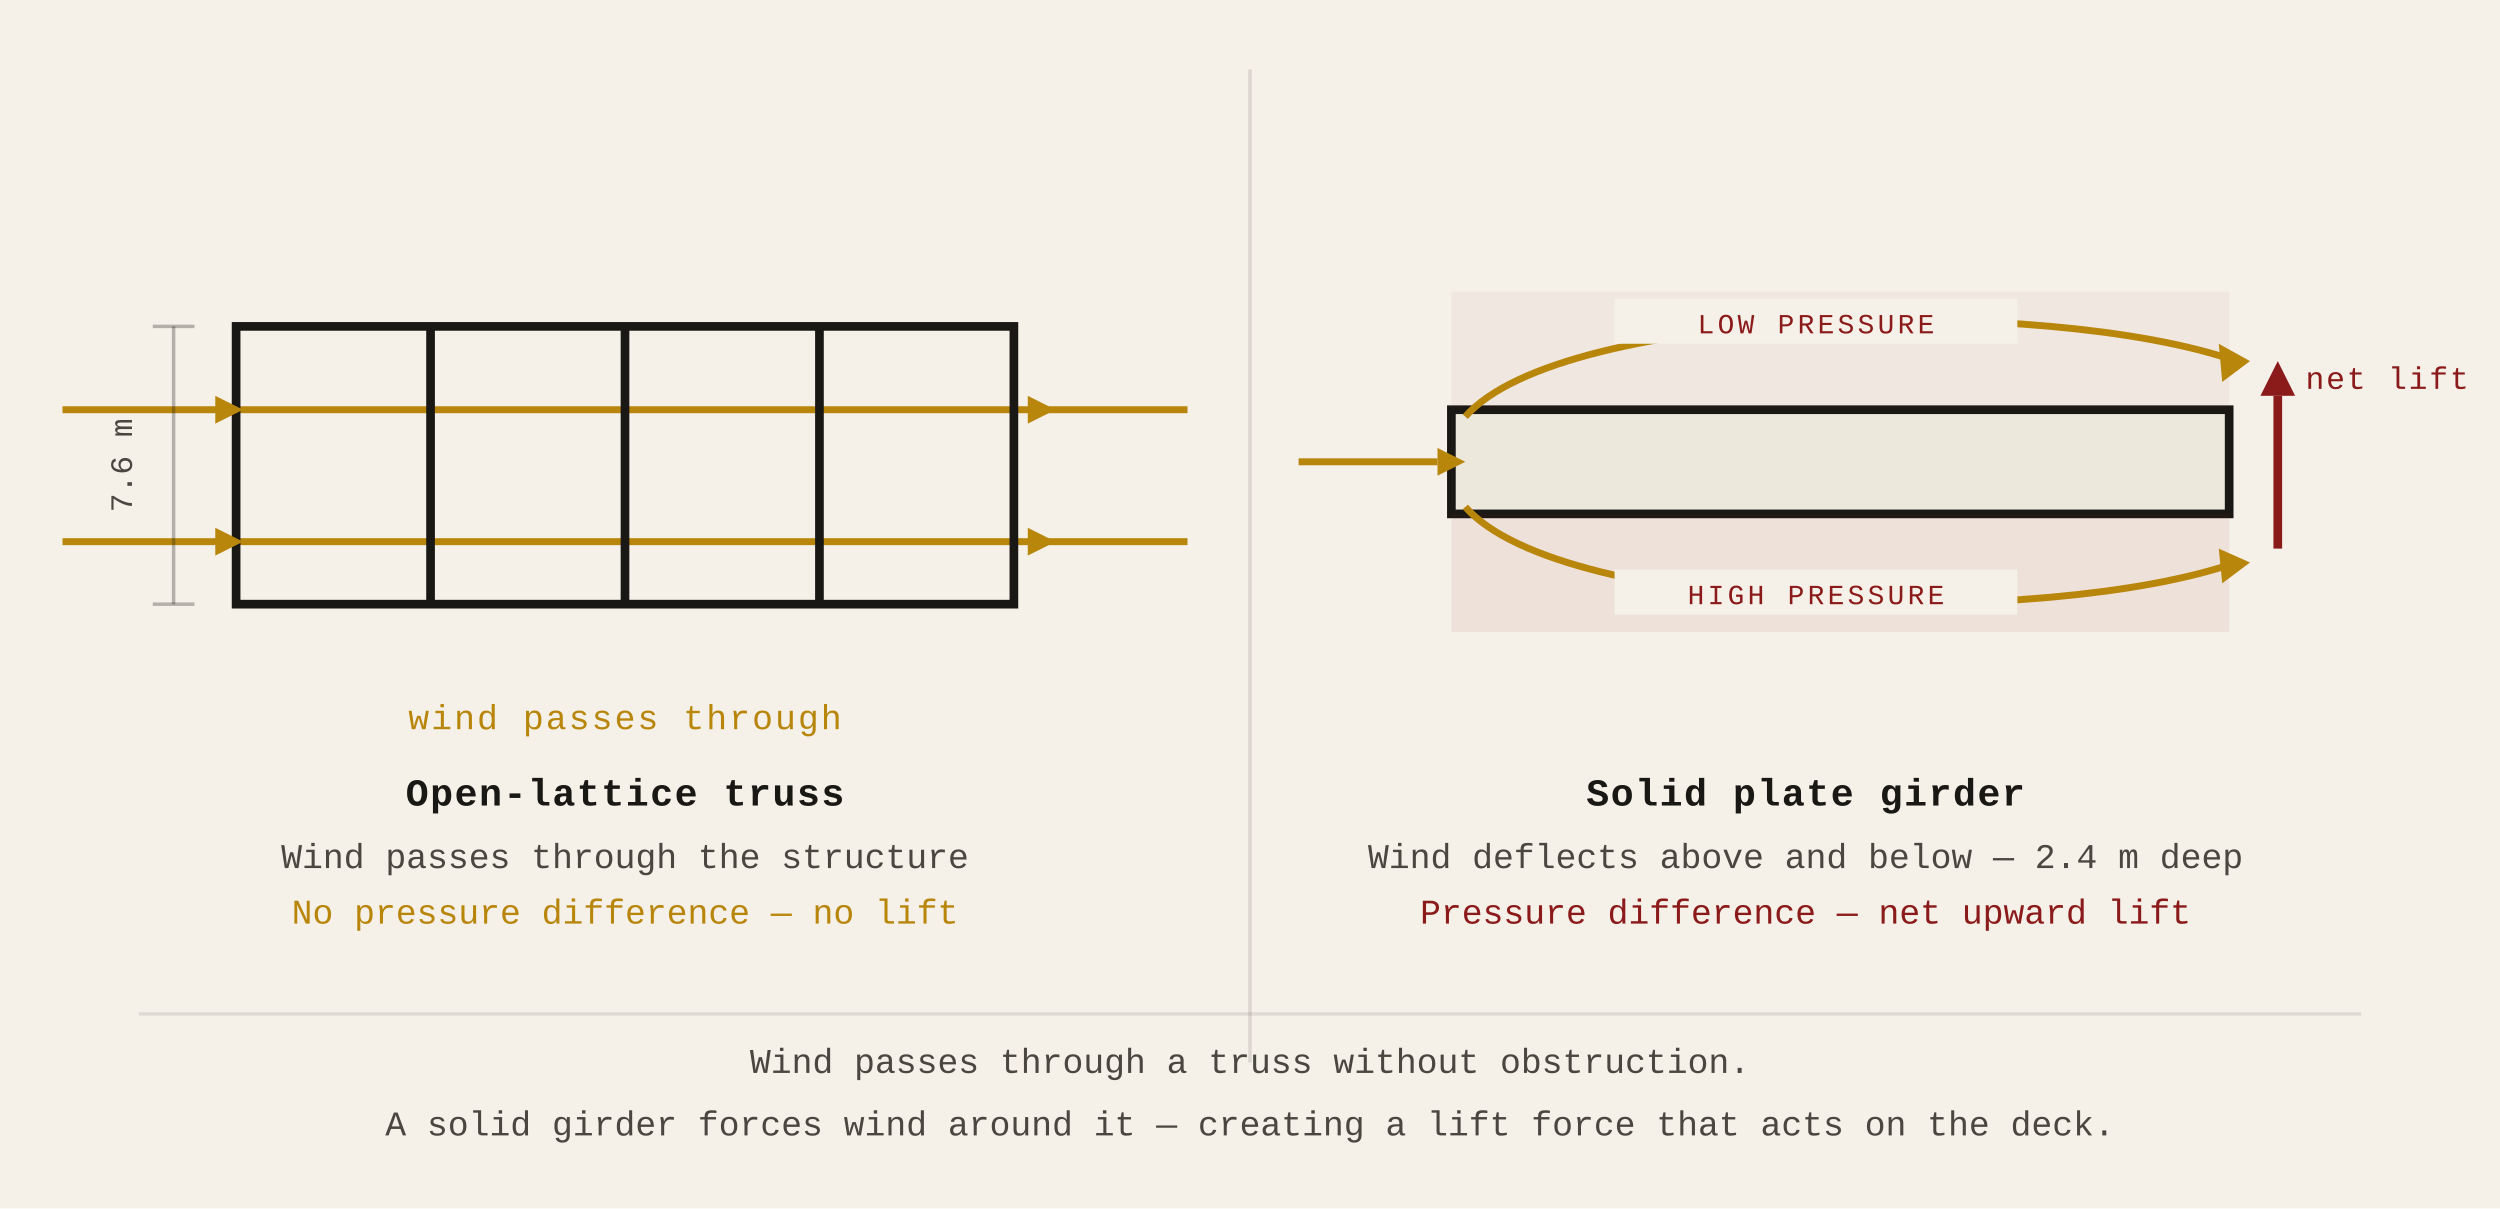
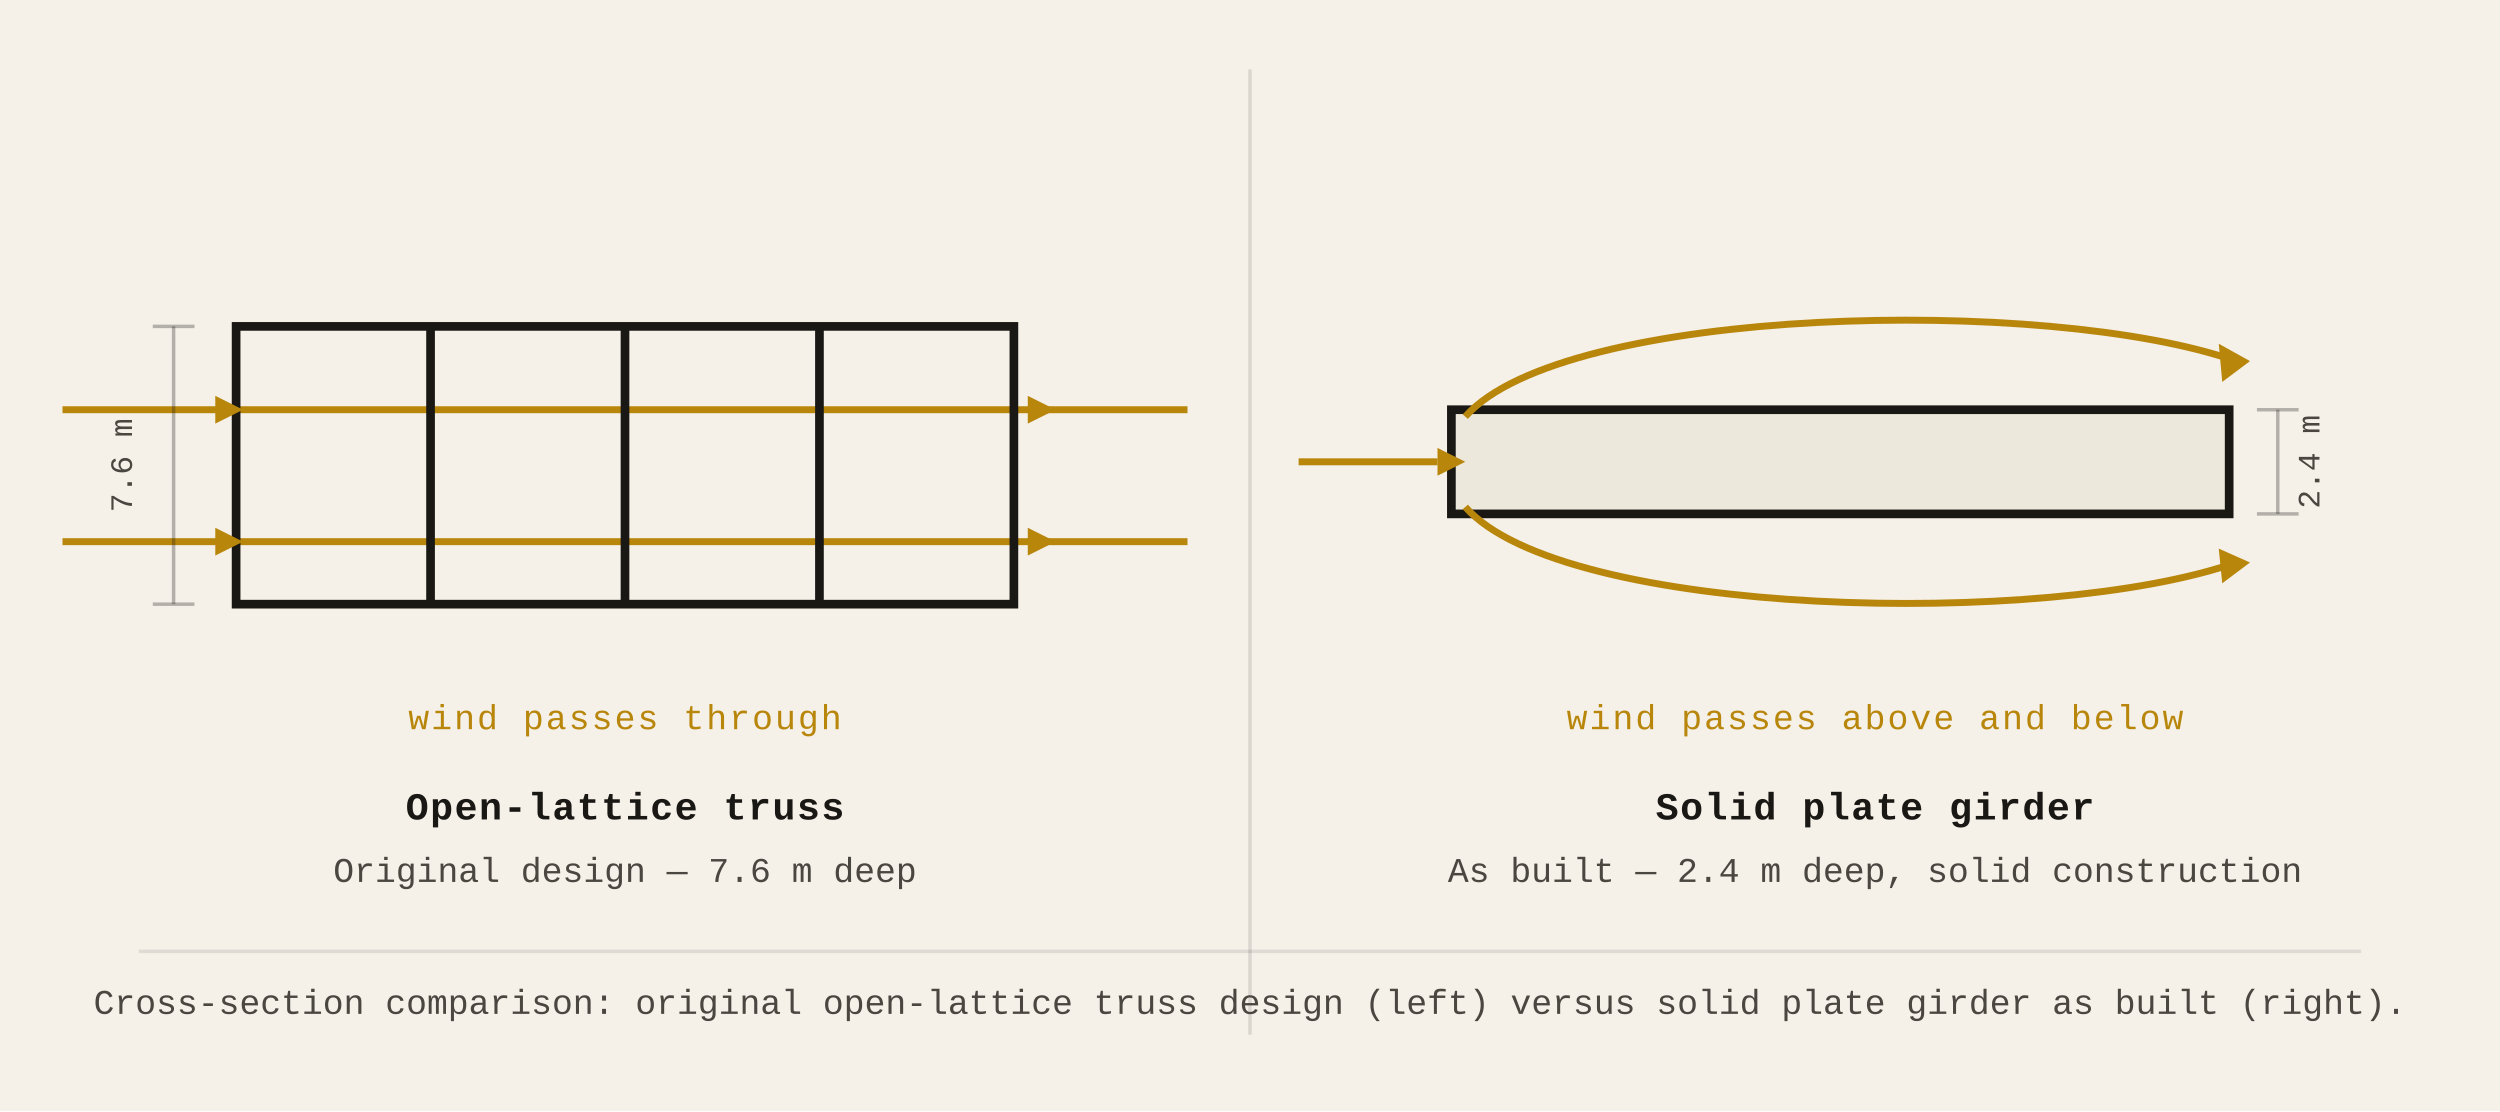
- <svg xmlns="http://www.w3.org/2000/svg" viewBox="0 0 720 348" font-family="'IBM Plex Mono','Courier New',monospace">
-   <rect width="720" height="348" fill="#f5f0e8" />
-   <line x1="360" y1="20" x2="360" y2="306" stroke="rgba(26,24,20,0.12)" stroke-width="1" />
+ <svg xmlns="http://www.w3.org/2000/svg" viewBox="0 0 720 320" font-family="'IBM Plex Mono','Courier New',monospace">
+   <rect width="720" height="320" fill="#f5f0e8" />
+   <line x1="360" y1="20" x2="360" y2="298" stroke="rgba(26,24,20,0.12)" stroke-width="1" />
  <line x1="18" y1="118" x2="342" y2="118" stroke="#b8860b" stroke-width="2" />
  <line x1="18" y1="156" x2="342" y2="156" stroke="#b8860b" stroke-width="2" />
  <rect x="68" y="94" width="224" height="80" fill="none" stroke="#1a1814" stroke-width="2.5" />
  <line x1="124" y1="94" x2="124" y2="174" stroke="#1a1814" stroke-width="2.5" />
  <line x1="180" y1="94" x2="180" y2="174" stroke="#1a1814" stroke-width="2.5" />
  <line x1="236" y1="94" x2="236" y2="174" stroke="#1a1814" stroke-width="2.5" />
  <polygon points="62,114 70,118 62,122" fill="#b8860b" />
  <polygon points="296,114 304,118 296,122" fill="#b8860b" />
  <polygon points="62,152 70,156 62,160" fill="#b8860b" />
  <polygon points="296,152 304,156 296,160" fill="#b8860b" />
  <text x="180" y="210" text-anchor="middle" font-size="10" fill="#b8860b" letter-spacing="0.06em">wind passes through</text>
  <line x1="50" y1="94" x2="50" y2="174" stroke="rgba(26,24,20,0.3)" stroke-width="1" />
  <line x1="44" y1="94" x2="56" y2="94" stroke="rgba(26,24,20,0.3)" stroke-width="1" />
  <line x1="44" y1="174" x2="56" y2="174" stroke="rgba(26,24,20,0.3)" stroke-width="1" />
  <text x="38" y="134" text-anchor="middle" font-size="9" fill="#4a4640" transform="rotate(-90,38,134)">7.6 m</text>
-   <text x="180" y="232" text-anchor="middle" font-size="11" fill="#1a1814" font-weight="600" letter-spacing="0.04em">Open-lattice truss</text>
-   <text x="180" y="250" text-anchor="middle" font-size="10" fill="#4a4640">Wind passes through the structure</text>
-   <text x="180" y="266" text-anchor="middle" font-size="10" fill="#b8860b">No pressure difference — no lift</text>
+   <text x="180" y="236" text-anchor="middle" font-size="11" fill="#1a1814" font-weight="600" letter-spacing="0.04em">Open-lattice truss</text>
+   <text x="180" y="254" text-anchor="middle" font-size="10" fill="#4a4640">Original design — 7.6 m deep</text>
  <rect x="418" y="118" width="224" height="30" fill="#ede8dc" stroke="#1a1814" stroke-width="2.5" />
-   <rect x="418" y="84" width="224" height="34" fill="rgba(139,26,26,0.04)" />
-   <rect x="418" y="148" width="224" height="34" fill="rgba(139,26,26,0.07)" />
  <line x1="374" y1="133" x2="414" y2="133" stroke="#b8860b" stroke-width="2" />
  <polygon points="414,129 422,133 414,137" fill="#b8860b" />
  <path d="M 422,120 C 450,88 590,85 644,104" fill="none" stroke="#b8860b" stroke-width="2" />
  <polygon points="639,99 648,104 640,110" fill="#b8860b" />
  <path d="M 422,146 C 450,178 590,181 644,162" fill="none" stroke="#b8860b" stroke-width="2" />
  <polygon points="639,158 648,162 640,168" fill="#b8860b" />
-   <rect x="465" y="86" width="116" height="13" fill="#f5f0e8" />
-   <text x="523" y="96" text-anchor="middle" font-size="8" fill="#8b1a1a" letter-spacing="0.12em">LOW PRESSURE</text>
-   <rect x="465" y="164" width="116" height="13" fill="#f5f0e8" />
-   <text x="523" y="174" text-anchor="middle" font-size="8" fill="#8b1a1a" letter-spacing="0.12em">HIGH PRESSURE</text>
-   <line x1="656" y1="158" x2="656" y2="114" stroke="#8b1a1a" stroke-width="2.5" />
-   <polygon points="651,114 656,104 661,114" fill="#8b1a1a" />
-   <text x="664" y="112" text-anchor="start" font-size="9" fill="#8b1a1a" letter-spacing="0.06em">net lift</text>
-   <text x="520" y="232" text-anchor="middle" font-size="11" fill="#1a1814" font-weight="600" letter-spacing="0.04em">Solid plate girder</text>
-   <text x="520" y="250" text-anchor="middle" font-size="10" fill="#4a4640">Wind deflects above and below — 2.4 m deep</text>
-   <text x="520" y="266" text-anchor="middle" font-size="10" fill="#8b1a1a">Pressure difference — net upward lift</text>
-   <line x1="40" y1="292" x2="680" y2="292" stroke="rgba(26,24,20,0.1)" stroke-width="1" />
-   <text x="360" y="309" text-anchor="middle" font-size="10" fill="#4a4640">Wind passes through a truss without obstruction.</text>
-   <text x="360" y="327" text-anchor="middle" font-size="10" fill="#4a4640">A solid girder forces wind around it — creating a lift force that acts on the deck.</text>
+   <line x1="656" y1="118" x2="656" y2="148" stroke="rgba(26,24,20,0.3)" stroke-width="1" />
+   <line x1="650" y1="118" x2="662" y2="118" stroke="rgba(26,24,20,0.3)" stroke-width="1" />
+   <line x1="650" y1="148" x2="662" y2="148" stroke="rgba(26,24,20,0.3)" stroke-width="1" />
+   <text x="668" y="133" text-anchor="middle" font-size="9" fill="#4a4640" transform="rotate(-90,668,133)">2.4 m</text>
+   <text x="540" y="210" text-anchor="middle" font-size="10" fill="#b8860b" letter-spacing="0.06em">wind passes above and below</text>
+   <text x="540" y="236" text-anchor="middle" font-size="11" fill="#1a1814" font-weight="600" letter-spacing="0.04em">Solid plate girder</text>
+   <text x="540" y="254" text-anchor="middle" font-size="10" fill="#4a4640">As built — 2.4 m deep, solid construction</text>
+   <line x1="40" y1="274" x2="680" y2="274" stroke="rgba(26,24,20,0.1)" stroke-width="1" />
+   <text x="360" y="292" text-anchor="middle" font-size="10" fill="#4a4640">Cross-section comparison: original open-lattice truss design (left) versus solid plate girder as built (right).</text>
</svg>
